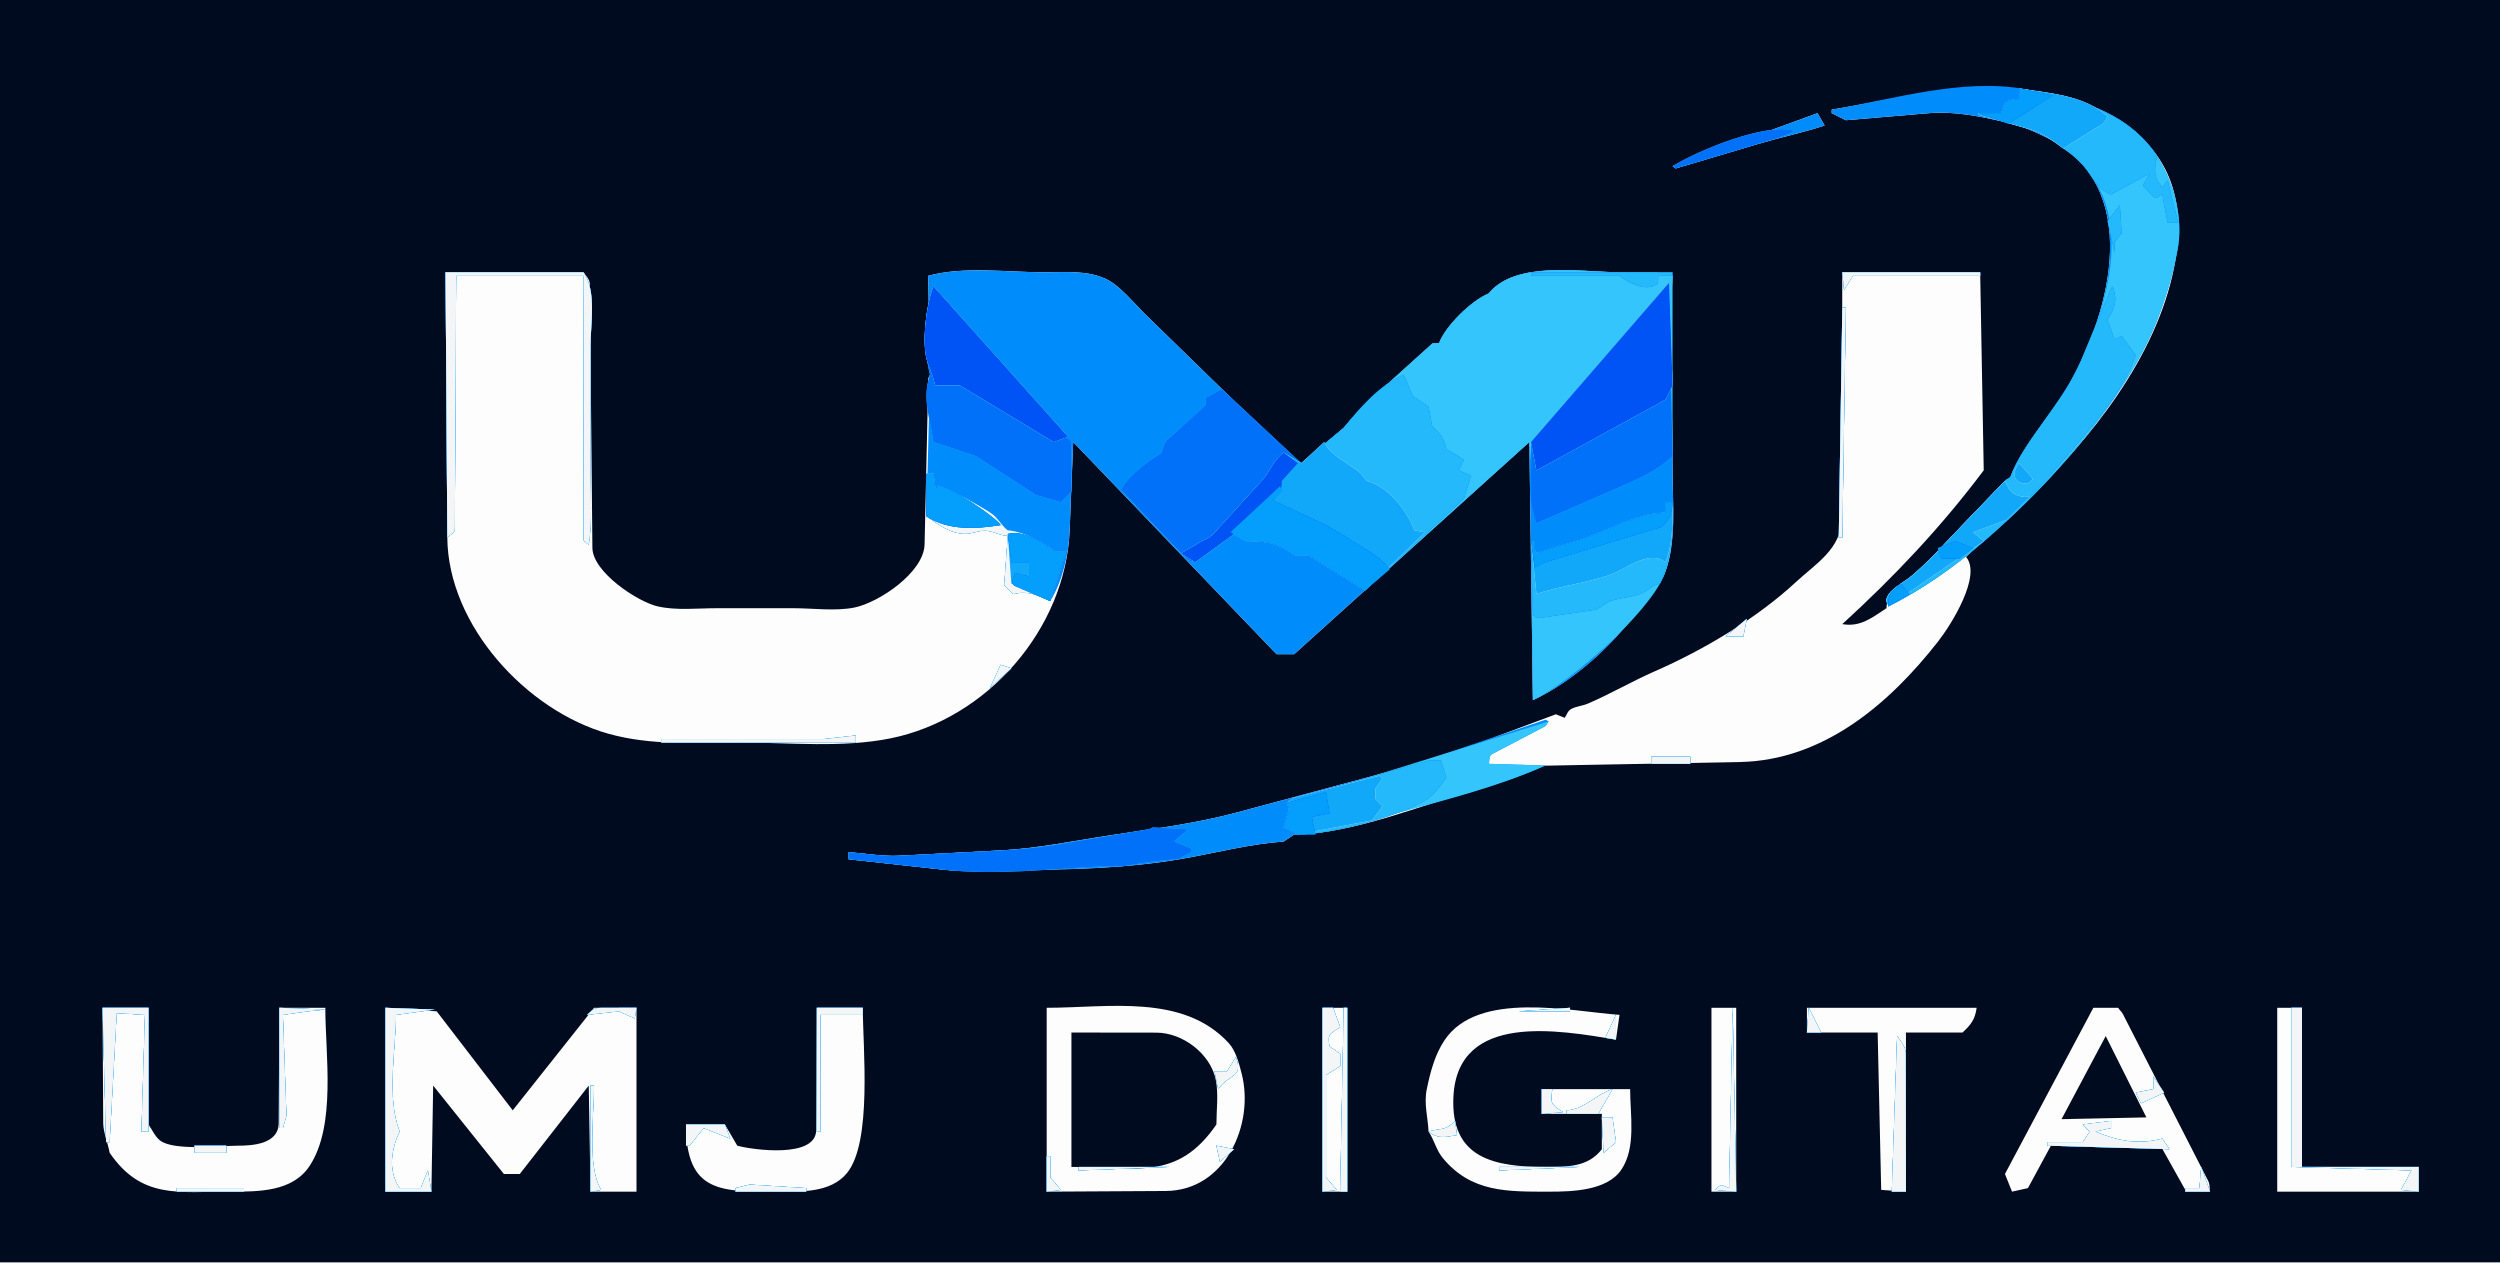
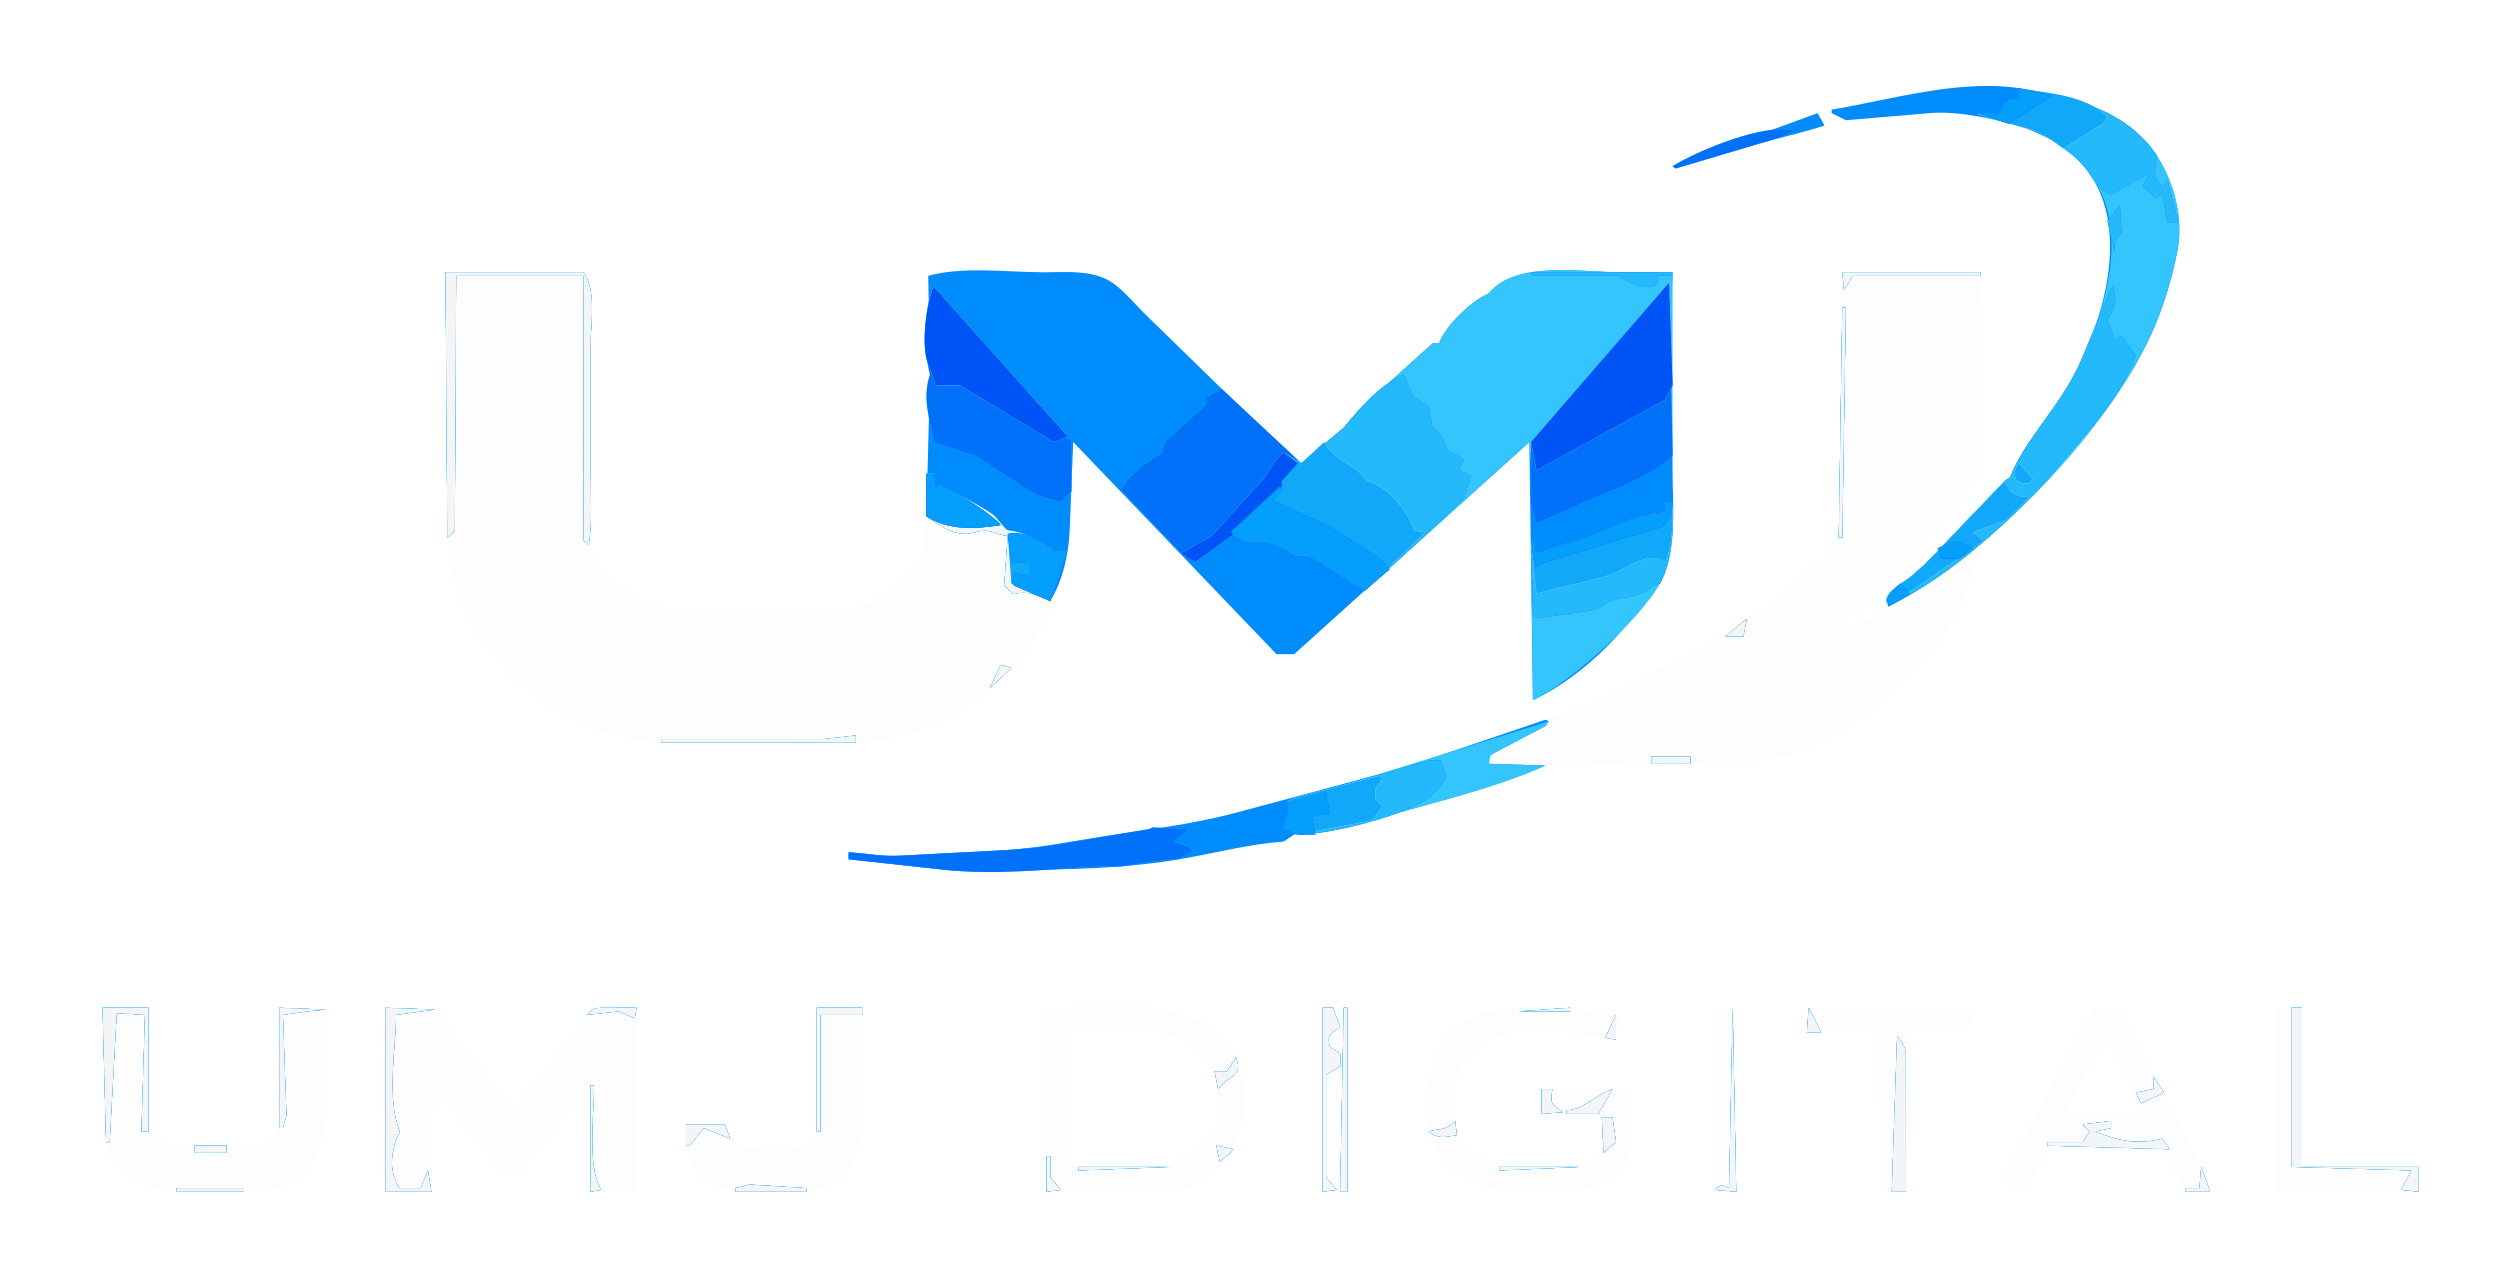
<svg xmlns="http://www.w3.org/2000/svg" version="1.1" width="707" height="357" viewBox="0 0 707 357">
-   <path fill="#010b20" d="M707 0L707 357L0 357L0 0L707 0Z" />
  <path fill="#fdfdfd" d="M556 157.5C560.48 162.75 551.92 176.54 548 181.53C534.3 198.99 515.73 215.05 491.98 215.5L437.06 216.53C433.96 216.59 423.81 221.42 419.94 222.5C403.47 227.11 382.95 235.87 366 236L363 238C353.62 238.63 343.9 241.18 334.62 242.81C318.33 245.68 301.54 246 285 246C279.13 246 272.89 246.61 267.06 245.97L240 243L240 241C244.87 241.34 249.48 242.26 254.44 242L282.98 240.5C293.5 239.95 303.84 237.74 314.25 236.19C325.93 234.45 338.2 232.88 349.62 229.81L393 218.16C401.71 215.82 410.54 213 419 209.84L440 202L442.5 203C443.12 202.14 443.26 201.15 444.25 200.56C445.62 199.75 447.51 199.64 449 199C455.44 196.25 461.55 192.65 467.97 189.84C481.84 183.78 496.89 174.83 508 164.5C513.38 159.5 520.79 155.21 520.81 146.64L521 77L560 77.5L561 133C548.96 149.05 535.82 162.95 521 176.5C526.14 177.4 529.39 174.67 533.5 172C533.61 167.26 537.05 165.85 540.47 163C545.49 158.82 549.99 153.69 554.5 149L567 136C567.42 135.57 568 135.33 568.5 135C571.9 125.74 580.07 117.6 585 108.97C597.14 87.72 606.07 52.64 579 39C575.08 37.02 571.34 35.46 567.03 34.5C560.12 32.96 552.75 31.4 545.62 32L522 34L518 32L518 31C541.85 27.02 558.64 21.79 583.81 27.19C588.4 28.17 592.13 30.36 596.19 32.47C613.46 41.45 618.71 56.43 614.81 75.81C609.74 101.02 591.32 124.26 573 141.5L556 157.5ZM516 35.5C509.69 37.56 503.17 38.92 496.81 40.81L474 47.59C473.63 47.7 473.38 47.06 473 47L514 32L516 35.5ZM263 106L262.5 78C272.46 75.26 284.85 77 295.27 77C301.11 77 307.54 76.35 312.97 79C316.81 80.87 320.94 86.02 324 89L364 128C365.14 129.11 366.72 130.04 368 131L380 121C382.29 118.18 384.8 115.44 387.5 113L405.03 97.19C405.27 96.97 406.75 97.05 407 97C408.74 92.24 416.13 84.97 421 83C428.64 73.56 447.23 77 458.33 77C463.29 77 468.28 76.53 473 78C472.02 95.82 473 114.83 473 133C473 142.41 474.19 153 470.84 162C469.34 166.04 465.93 168.77 463.5 172.19C456.2 182.46 444.89 192.73 433.5 198L432.5 125L366 185L361 185L303.5 125L302.5 149.98C301.38 178.01 279.06 203.33 251.81 208.81C238.23 211.55 223.41 210 209.58 210C196.94 210 184.33 210.94 172.06 207.5C148.99 201.04 126.67 176.9 126.5 152L126 77L165 77C165.71 78.02 166.8 79 166.81 80.38L167.53 154.94C167.6 161.78 180.32 170.21 186.06 171.5C191.36 172.69 197.3 172 202.71 172C206.64 172 210.57 172 214.5 172C217.77 172 221.05 172 224.32 172C229.83 172 236.23 172.9 241.64 171.81C248.4 170.45 261.29 161.95 261.47 153.94L262.53 107.06C262.54 106.67 262.91 106.38 263 106ZM42 285L42 318C42.97 319.42 43.84 321.38 45.19 322.47C49.01 325.56 62.18 324 67.23 324C71.31 324 78.78 323.6 78.81 317.62L79 285L92 285C92 298.24 95.15 318.34 87.5 329.81C82.67 337.06 73.03 337 65.33 337C50.38 337 40.04 339.18 31 326C30.56 323.38 29.2 320.26 29.19 317.62L29 285L42 285ZM123.5 286L145 314L168 285L180 285L180 337L167 337L166.5 307L147 332L142.5 332L122.5 307L122 337L109 337L109 285L123.5 286ZM244 285C244 296.17 246.74 323.09 239.47 331.81C234.89 337.31 226.73 337 220.38 337C204.05 337 194 337.57 194 318L205 318L208.5 324C212.9 325.2 230.77 327.65 230.81 319.62L231 285L244 285ZM296 337L296 285C313.42 285 334.58 280.94 347.5 295C349.5 297.18 350.44 300.88 351.16 303.69C354.79 317.9 346.58 336.72 329.65 336.81L296 337ZM381 285L381 337L374 337L374 285L381 285ZM458 287L457 294C440.95 291.35 412.27 286.12 411.03 310.06C410.12 327.68 422.73 330 437 330C443.07 330 449.06 330.14 453 325L453 315L436 315L436 308L461 308C461 315.24 462.78 324.49 458.5 330.81C454.48 336.75 444.53 337 438.33 337C426.29 337 416.11 337.3 408 327.47C406.2 325.29 405.58 322.36 404 320C403.79 315.86 402.64 312.11 403.5 307.98C404.49 303.21 405.76 298.29 408.5 294.19C418 279.94 444.36 286.05 458 287ZM491 285L491 337L484 337L484 285L491 285ZM559 285C558.53 288.35 557.39 289.78 555 292L539 292L539 337L532 336.5L531 292L511 292L511 285L559 285ZM625 337L618 336.5L611 324L580 324L573.5 336L569 337L567 332L592 285L599 285C599.78 286.17 599.84 285.77 600.47 287L624.5 334C625 334.97 624.83 335.98 625 337ZM651 285L651 330L684 330L684 337L644 337L644 285L651 285ZM607 316L595.5 293L583 316.5L607 316ZM344 318C344 313.95 344.64 309.3 343.81 305.32C342.3 298.02 334.5 292.04 327.02 292.03L303 292L303 330C321.11 330 332.9 334.19 344 318Z" />
  <path fill="#018cfc" d="M534 171.5C534 170.57 533.17 170.37 533.56 169.19C534.44 166.54 538.52 164.63 540.47 163C545.49 158.82 549.99 153.69 554.5 149L567 136C567.42 135.57 568 135.33 568.5 135C571.9 125.74 580.07 117.6 585 108.97C597.14 87.72 606.07 52.64 579 39C575.08 37.02 571.34 35.46 567.03 34.5C560.12 32.96 552.75 31.4 545.62 32L522 34L518 32L518 31C535.36 28.11 554.77 22.04 572.62 25.19C590.52 28.34 606.3 32.93 613.53 51C615.94 57.03 617.05 64.18 615.81 70.68C614.41 78.05 612.34 85.07 609.47 92C597.55 120.78 561.61 157.84 534 171.5ZM516 35.5C509.69 37.56 503.17 38.92 496.81 40.81L474 47.59C473.63 47.7 473.38 47.06 473 47L514 32L516 35.5ZM166.5 154C166.39 153.87 165.09 152.99 165.09 152.81L165 78L129 78L128.62 149.6C128.62 150.74 127.11 151.31 126.5 152L126 77L165 77C168.78 82.41 167 91.37 167 97.76C167 109.59 167 121.43 167 133.27C167 140.12 167.55 147.23 166.5 154ZM368 131L380 121C382.29 118.18 384.8 115.44 387.5 113L405.03 97.19C405.27 96.97 406.75 97.05 407 97C408.74 92.24 416.13 84.97 421 83C428.64 73.56 447.23 77 458.33 77C463.29 77 468.28 76.53 473 78C472.02 95.82 473 114.83 473 133C473 142.41 474.19 153 470.84 162C469.34 166.04 465.93 168.77 463.5 172.19C456.2 182.46 444.89 192.73 433.5 198L432.5 125L366 185L361 185L303.5 125L302.5 149.98C302.23 156.74 300.53 164.25 297 170C293.19 168.13 290.58 167 286.5 168L284 165.5L285 151.5C282.6 151.45 280.85 150.08 278.5 150.06C276.62 150.05 274.9 150.94 273 150.94C268.67 150.94 265.39 148.28 262 146L263 106L262.5 78C272.46 75.26 284.85 77 295.27 77C301.11 77 307.54 76.35 312.97 79C316.81 80.87 320.94 86.02 324 89L364 128C365.14 129.11 366.72 130.04 368 131ZM560 77L560 78L524 78L521.5 82L521 77L560 77ZM522 87L521 152L520 152L521 87L522 87ZM493 180L488 180L494 175L493 180ZM286 189L280 194.5L283 188L286 189ZM438 204C437.43 204.56 437.57 205.07 436.81 205.47L422.06 213.19C420.9 213.79 421.35 215.08 421 216L437 216.5C425.32 221.73 412.36 225.06 400.06 228.5C389.08 231.58 377.47 235.91 366 236L363 238C353.62 238.63 343.9 241.18 334.62 242.81C318.33 245.68 301.54 246 285 246C279.13 246 272.89 246.61 267.06 245.97L240 243L240 241C244.87 241.34 249.48 242.26 254.44 242L282.98 240.5C293.5 239.95 303.84 237.74 314.25 236.19C325.93 234.45 338.2 232.88 349.62 229.81L393 218.16C395.53 217.48 398.21 216.68 400.69 215.84L437 203.56C437.34 203.45 437.64 204 438 204ZM220 209L233 209L242 208L242 210L187 210L187 209L220 209ZM478 214L478 216L467 216L467 214L478 214ZM42 285L42 320L40 320L41 287L33 286.5L31 323L30 323L29 285L42 285ZM92 285.5L87 286L80 287L81 315.5L80 319L79 319L79 285L92 285.5ZM123 285.5L112 287C111.89 297.34 109.24 310.24 113 320C110.59 325 109.66 331.24 113 336L119 336L121 331L122 337L109 337L109 285L123 285.5ZM180 285L179.5 288L175 286L166 287C167.5 285.84 167.58 285.04 169.89 285.03L180 285ZM244 285L244 287L232 287L232 320L231 320L231 285L244 285ZM377 285L379 290.5C376.07 292.25 375.26 292.52 376 296L379 298L379 301.5L375 304L375 333L378 336.5L374 337L374 285L377 285ZM381 285L381 337L379 337L380 285L381 285ZM444 285L444 286L429.5 286L444 285ZM491 337L485 336.5C487.31 334.51 486.34 335.14 489 336L490 285L491 337ZM515 292L511 292L511.5 285L515 292ZM651 285L651 330L684 330L684 337L679 336.5L682 331L648 330L648 285L651 285ZM457 294L454 293.5L457 287L457 294ZM539 337L535 337L536.5 293C537.59 294.53 538.93 296.05 538.94 298.06L539 337ZM344.5 308L343.5 303L347 303L349.5 299C351.74 304.9 347.5 303.61 344.5 308ZM612 309L605.5 312L604 309L609 308L609 304.5L612 309ZM168 307C168 315.11 165.91 329.94 170 336.5L167 337L167 307L168 307ZM439 308C438.35 311.91 438.57 312.42 442 314.5L436 315L436 308L439 308ZM456 308L452 315L443 315L443 314C447.93 313.88 451.29 309.57 456 308ZM456 316L457 323L453.5 326L453 316L456 316ZM412 321C408.44 321.58 406.81 322.13 404 320C407.69 318.96 408.71 319.91 411.5 317L412 321ZM597 317L597 319L592.5 320C598.66 322.56 604.47 323.91 611.5 322L613.5 325L579 324L579 323L589 323L591 320L589 318L597 317ZM206.5 322L199 319L195 324L194 324L194 318L205 318L206.5 322ZM349 325L345 328.5L344 324L349 325ZM64 324L64 326L55 326L55 324L64 324ZM297 327L297 333L300 336.5L296 337L296 327L297 327ZM331 330L305 331L305 330L331 330ZM447 330L424 331L424 330L447 330ZM625 337L618 337L618 336L622 336L622.5 330L625 337ZM228 336L228 337L208 337L208 336L212 335L228 336ZM69 336L69 337L50 337L50 336L69 336Z" />
  <path fill="#33c5fc" d="M534 171.5C534 170.57 533.17 170.37 533.56 169.19C534.44 166.54 538.52 164.63 540.47 163C545.49 158.82 549.99 153.69 554.5 149L567 136C567.42 135.57 568 135.33 568.5 135C571.18 127.7 577.36 121.42 581.5 114.81C593.96 94.95 608.11 59.51 584.19 42.5C581.09 40.29 577.78 37.59 574 36.53L559.56 32.47C559.41 32.43 559.64 32.08 559.5 32L566 32C566.68 28.78 567.37 28.26 571 28L571 25C589.4 28 606.06 32.32 613.53 51C615.94 57.03 617.05 64.18 615.81 70.68C614.41 78.05 612.34 85.07 609.47 92C597.55 120.78 561.61 157.84 534 171.5ZM507.5 37C504.54 38.73 500.47 39.72 496.81 40.81L474 47.59C473.63 47.7 473.38 47.06 473 47C480.31 42.5 499.45 34.57 507.5 37ZM166.5 154C166.39 153.87 165.09 152.99 165.09 152.81L165 78L129 78L128.62 149.6C128.62 150.74 127.11 151.31 126.5 152L126 77L165 77C168.78 82.41 167 91.37 167 97.76C167 109.59 167 121.43 167 133.27C167 140.12 167.55 147.23 166.5 154ZM473 78L473 129C468.8 133.13 462.86 135.67 457.5 138L434.5 148L432.5 125L386 167L370 157L366 157C361.26 153.45 358.12 153 352 153L349 151L338 159C337.13 158.65 336.25 158.76 335.53 158L317 138.5C319.41 134.08 324.33 130.76 328.5 128C328.89 126.93 329.11 125.31 330 124.5L341 114.5L341 112.5L345.5 110L368 131L380 121C382.29 118.18 384.8 115.44 387.5 113L405.03 97.19C405.27 96.97 406.75 97.05 407 97C408.74 92.24 416.13 84.97 421 83C428.64 73.56 447.23 77 458.33 77C463.29 77 468.28 76.53 473 78ZM560 77L560 78L524 78L521.5 82L521 77L560 77ZM303 125L303 139L300 142L293 140L276 129L264 125C263.08 118.43 260.67 112.82 263 106C261.11 98.15 261.07 88.57 264 81L303 125ZM522 87L521 152L520 152L521 87L522 87ZM264 134L264.5 138C264.9 138 265.13 137.38 265.53 137.38C267.06 137.38 279.24 144.22 280.81 145.53C282.42 146.87 283.27 148.68 285 150C289.58 150.31 294.82 153.32 298.5 156L301.5 156L297 170C293.19 168.13 290.58 167 286.5 168L284 165.5L285 151.5C282.6 151.45 280.85 150.08 278.5 150.06C276.62 150.05 274.9 150.94 273 150.94C268.67 150.94 265.39 148.28 262 146L262 134L264 134ZM473 142C473 148.87 473.27 156.55 470.47 163C465.81 173.73 444.08 193.11 433.5 198L433 153L434 153C434.06 153.87 433.76 155.7 434.56 156.38C434.75 156.53 441.59 154.09 444 153.5C453.22 151.25 461.9 145.09 471 145L471 142L473 142ZM493 180L488 180L494 175L493 180ZM286 189L280 194.5L283 188L286 189ZM438 204C437.43 204.56 437.57 205.07 436.81 205.47L422.06 213.19C420.9 213.79 421.35 215.08 421 216L437 216.5C423.54 222.53 408.51 226.29 394.31 230.16C385.54 232.54 376.14 235.91 367 236L363 234L364.5 229L364 227L438 204ZM220 209L233 209L242 208L242 210L187 210L187 209L220 209ZM478 214L478 216L467 216L467 214L478 214ZM336 234.5L332 238L337 240L337 241L333 243C328.2 243.25 323.36 243.98 318.62 244.81C316.15 245.25 313.56 244.9 311.06 245.03C296.76 245.77 281.44 247.55 267.06 245.97L240 243L240 241C244.87 241.34 249.48 242.26 254.44 242L282.98 240.5C287.9 240.24 293.35 239.79 298.2 238.97L324.97 234.47C325.34 234.41 325.64 234.1 326 234L336 234.5ZM42 285L42 320L40 320L41 287L33 286.5L31 323L30 323L29 285L42 285ZM92 285.5L87 286L80 287L81 315.5L80 319L79 319L79 285L92 285.5ZM123 285.5L112 287C111.89 297.34 109.24 310.24 113 320C110.59 325 109.66 331.24 113 336L119 336L121 331L122 337L109 337L109 285L123 285.5ZM180 285L179.5 288L175 286L166 287C167.5 285.84 167.58 285.04 169.89 285.03L180 285ZM244 285L244 287L232 287L232 320L231 320L231 285L244 285ZM377 285L379 290.5C376.07 292.25 375.26 292.52 376 296L379 298L379 301.5L375 304L375 333L378 336.5L374 337L374 285L377 285ZM381 285L381 337L379 337L380 285L381 285ZM444 285L444 286L429.5 286L444 285ZM491 337L485 336.5C487.31 334.51 486.34 335.14 489 336L490 285L491 337ZM515 292L511 292L511.5 285L515 292ZM651 285L651 330L684 330L684 337L679 336.5L682 331L648 330L648 285L651 285ZM457 294L454 293.5L457 287L457 294ZM539 337L535 337L536.5 293C537.59 294.53 538.93 296.05 538.94 298.06L539 337ZM344.5 308L343.5 303L347 303L349.5 299C351.74 304.9 347.5 303.61 344.5 308ZM612 309L605.5 312L604 309L609 308L609 304.5L612 309ZM168 307C168 315.11 165.91 329.94 170 336.5L167 337L167 307L168 307ZM439 308C438.35 311.91 438.57 312.42 442 314.5L436 315L436 308L439 308ZM456 308L452 315L443 315L443 314C447.93 313.88 451.29 309.57 456 308ZM456 316L457 323L453.5 326L453 316L456 316ZM412 321C408.44 321.58 406.81 322.13 404 320C407.69 318.96 408.71 319.91 411.5 317L412 321ZM597 317L597 319L592.5 320C598.66 322.56 604.47 323.91 611.5 322L613.5 325L579 324L579 323L589 323L591 320L589 318L597 317ZM206.5 322L199 319L195 324L194 324L194 318L205 318L206.5 322ZM349 325L345 328.5L344 324L349 325ZM64 324L64 326L55 326L55 324L64 324ZM297 327L297 333L300 336.5L296 337L296 327L297 327ZM331 330L305 331L305 330L331 330ZM447 330L424 331L424 330L447 330ZM625 337L618 337L618 336L622 336L622.5 330L625 337ZM228 336L228 337L208 337L208 336L212 335L228 336ZM69 336L69 337L50 337L50 336L69 336Z" />
  <path fill="#0171fa" d="M610 44C609.33 48.04 608.79 49.9 611.5 53L613 51L616 63L613 63L611.5 55C610.87 55 610.19 56.1 609.5 56C609.1 55.94 606.63 53.08 606 52.5L608 49L597 55C592.76 53.28 591.82 49.92 589 46.53C585.57 42.41 579.15 37.98 574 36.53L559.56 32.47C559.41 32.43 559.64 32.08 559.5 32L566 32C566.68 28.78 567.37 28.26 571 28L571 25C585.87 27.43 601.06 30.96 610 44ZM507.5 37C504.54 38.73 500.47 39.72 496.81 40.81L474 47.59C473.63 47.7 473.38 47.06 473 47C480.31 42.5 499.45 34.57 507.5 37ZM600 66L598 68.5L598 71.5L596 62.5L599.5 58L600 66ZM166.5 154C166.39 153.87 165.09 152.99 165.09 152.81L165 78L129 78L128.62 149.6C128.62 150.74 127.11 151.31 126.5 152L126 77L165 77C168.78 82.41 167 91.37 167 97.76C167 109.59 167 121.43 167 133.27C167 140.12 167.55 147.23 166.5 154ZM473 77L473 78L469 78C468.71 78.7 469.27 79.88 468.47 80.44C465.46 82.54 460.33 79.93 458 78L433 78L433 77L473 77ZM560 77L560 78L524 78L521.5 82L521 77L560 77ZM473 129C468.8 133.13 462.86 135.67 457.5 138L434.5 148C433.94 145.72 433.04 143.31 433.03 140.94L433 125L472 80L473 129ZM303 125L303 139L300 142L293 140L276 129L264 125C263.08 118.43 260.67 112.82 263 106C261.11 98.15 261.07 88.57 264 81L303 125ZM596 90.5L598 96L600 95L604 100.5C599.85 111.94 591.66 120.34 584 129.53C570.3 145.97 553.08 162.06 534 171.5C534 170.57 533.17 170.37 533.56 169.19C534.44 166.54 538.52 164.63 540.47 163C545.49 158.82 549.99 153.69 554.5 149L567 136C567.42 135.57 568 135.33 568.5 135C572.32 124.58 583.68 113.6 588.5 102L596.81 82C596.97 81.63 597.27 81.33 597.5 81C598.87 84.97 598.13 86.88 596 90.5ZM522 87L521 152L520 152L521 87L522 87ZM399.5 112L404 115L405 120.5C407.22 122.72 408.41 123.88 409 127L414 130L412.5 133L416 134.5L414 141L386 167L370 157L366 157C361.26 153.45 358.12 153 352 153L349 151L338 159C337.13 158.65 336.25 158.76 335.53 158L317 138.5C319.41 134.08 324.33 130.76 328.5 128C328.89 126.93 329.11 125.31 330 124.5L341 114.5L341 112.5L345.5 110L368 131L380 121C384.53 115.41 390.29 108.68 397 106L399.5 112ZM264 134L264.5 138C264.9 138 265.13 137.38 265.53 137.38C267.06 137.38 279.24 144.22 280.81 145.53C282.42 146.87 283.27 148.68 285 150C289.58 150.31 294.82 153.32 298.5 156L301.5 156L297 170C293.19 168.13 290.58 167 286.5 168L284 165.5L285 151.5C282.6 151.45 280.85 150.08 278.5 150.06C276.62 150.05 274.9 150.94 273 150.94C268.67 150.94 265.39 148.28 262 146L262 134L264 134ZM473 142C473 149.98 472.8 157.63 469.5 165C467.42 165.49 466.65 166.57 464.59 167.62C461.88 169.02 457.97 168.9 455.03 170.16C453.69 170.73 452.4 172.25 450.94 172.47L435.34 174.78C434.16 174.96 434.42 174.23 433.5 174L433 153L434 153C434.06 153.87 433.76 155.7 434.56 156.38C434.75 156.53 441.59 154.09 444 153.5C453.22 151.25 461.9 145.09 471 145L471 142L473 142ZM493 180L488 180L494 175L493 180ZM286 189L280 194.5L283 188L286 189ZM220 209L233 209L242 208L242 210L187 210L187 209L220 209ZM478 214L478 216L467 216L467 214L478 214ZM407.5 215L409 220C407.23 222.36 405.42 224.94 402.81 226.47C394.71 231.24 376.37 235.91 367 236L363 234L364.5 229L364 227C364.35 226.75 364.59 226.31 365 226.19L403.31 215.22C404.23 214.96 406.62 215.07 407.5 215ZM336 234.5L332 238L337 240L337 241L333 243C328.2 243.25 323.36 243.98 318.62 244.81C316.15 245.25 313.56 244.9 311.06 245.03C296.76 245.77 281.44 247.55 267.06 245.97L240 243L240 241C244.87 241.34 249.48 242.26 254.44 242L282.98 240.5C287.9 240.24 293.35 239.79 298.2 238.97L324.97 234.47C325.34 234.41 325.64 234.1 326 234L336 234.5ZM42 285L42 320L40 320L41 287L33 286.5L31 323L30 323L29 285L42 285ZM92 285.5L87 286L80 287L81 315.5L80 319L79 319L79 285L92 285.5ZM123 285.5L112 287C111.89 297.34 109.24 310.24 113 320C110.59 325 109.66 331.24 113 336L119 336L121 331L122 337L109 337L109 285L123 285.5ZM180 285L179.5 288L175 286L166 287C167.5 285.84 167.58 285.04 169.89 285.03L180 285ZM244 285L244 287L232 287L232 320L231 320L231 285L244 285ZM377 285L379 290.5C376.07 292.25 375.26 292.52 376 296L379 298L379 301.5L375 304L375 333L378 336.5L374 337L374 285L377 285ZM381 285L381 337L379 337L380 285L381 285ZM444 285L444 286L429.5 286L444 285ZM491 337L485 336.5C487.31 334.51 486.34 335.14 489 336L490 285L491 337ZM515 292L511 292L511.5 285L515 292ZM651 285L651 330L684 330L684 337L679 336.5L682 331L648 330L648 285L651 285ZM457 294L454 293.5L457 287L457 294ZM539 337L535 337L536.5 293C537.59 294.53 538.93 296.05 538.94 298.06L539 337ZM344.5 308L343.5 303L347 303L349.5 299C351.74 304.9 347.5 303.61 344.5 308ZM612 309L605.5 312L604 309L609 308L609 304.5L612 309ZM168 307C168 315.11 165.91 329.94 170 336.5L167 337L167 307L168 307ZM439 308C438.35 311.91 438.57 312.42 442 314.5L436 315L436 308L439 308ZM456 308L452 315L443 315L443 314C447.93 313.88 451.29 309.57 456 308ZM456 316L457 323L453.5 326L453 316L456 316ZM412 321C408.44 321.58 406.81 322.13 404 320C407.69 318.96 408.71 319.91 411.5 317L412 321ZM597 317L597 319L592.5 320C598.66 322.56 604.47 323.91 611.5 322L613.5 325L579 324L579 323L589 323L591 320L589 318L597 317ZM206.5 322L199 319L195 324L194 324L194 318L205 318L206.5 322ZM349 325L345 328.5L344 324L349 325ZM64 324L64 326L55 326L55 324L64 324ZM297 327L297 333L300 336.5L296 337L296 327L297 327ZM331 330L305 331L305 330L331 330ZM447 330L424 331L424 330L447 330ZM625 337L618 337L618 336L622 336L622.5 330L625 337ZM228 336L228 337L208 337L208 336L212 335L228 336ZM69 336L69 337L50 337L50 336L69 336Z" />
  <path fill="#23b9fa" d="M610 44C609.33 48.04 608.79 49.9 611.5 53L613 51L616 63L613 63L611.5 55C610.87 55 610.19 56.1 609.5 56C609.1 55.94 606.63 53.08 606 52.5L608 49L597 55C592.76 53.28 591.82 49.92 589 46.53C585.57 42.41 579.15 37.98 574 36.53L559.56 32.47C559.41 32.43 559.64 32.08 559.5 32L566 32C566.68 28.78 567.37 28.26 571 28L571 25C585.87 27.43 601.06 30.96 610 44ZM600 66L598 68.5L598 71.5L596 62.5L599.5 58L600 66ZM166.5 154C166.39 153.87 165.09 152.99 165.09 152.81L165 78L129 78L128.62 149.6C128.62 150.74 127.11 151.31 126.5 152L126 77L165 77C168.78 82.41 167 91.37 167 97.76C167 109.59 167 121.43 167 133.27C167 140.12 167.55 147.23 166.5 154ZM473 77L473 78L469 78C468.71 78.7 469.27 79.88 468.47 80.44C465.46 82.54 460.33 79.93 458 78L433 78L433 77L473 77ZM560 77L560 78L524 78L521.5 82L521 77L560 77ZM473 109L471 113L434.5 133L433 125L472 80L473 109ZM302 123.5L298 125L271.5 109L264.5 109C264.01 106.67 263.18 104.83 262.38 102.62C260.45 97.4 261.98 86.22 264 81L302 123.5ZM596 90.5L598 96L600 95L604 100.5C599.85 111.94 591.66 120.34 584 129.53C570.3 145.97 553.08 162.06 534 171.5C534 170.57 533.17 170.37 533.56 169.19C534.44 166.54 538.52 164.63 540.47 163C545.49 158.82 549.99 153.69 554.5 149L567 136C567.42 135.57 568 135.33 568.5 135C572.32 124.58 583.68 113.6 588.5 102L596.81 82C596.97 81.63 597.27 81.33 597.5 81C598.87 84.97 598.13 86.88 596 90.5ZM522 87L521 152L520 152L521 87L522 87ZM399.5 112L404 115L405 120.5C407.22 122.72 408.41 123.88 409 127L414 130L412.5 133L416 134.5L414 141L386 167L370 157L366 157C361.26 153.45 358.12 153 352 153L349 151L338 159L334 156.5L340 153C342.56 151.96 343.18 151 345 149L356.84 135.97C359.13 133.46 360.09 130.23 363 128L368 131L380 121C384.53 115.41 390.29 108.68 397 106L399.5 112ZM264 134L264.5 138C264.9 138 265.13 137.38 265.53 137.38C267.06 137.38 279.24 144.22 280.81 145.53C282.42 146.87 283.27 148.68 285 150C289.58 150.31 294.82 153.32 298.5 156L301.5 156L297 170C293.19 168.13 290.58 167 286.5 168L284 165.5L285 151.5C282.6 151.45 280.85 150.08 278.5 150.06C276.62 150.05 274.9 150.94 273 150.94C268.67 150.94 265.39 148.28 262 146L262 134L264 134ZM473 142C473 149.98 472.8 157.63 469.5 165C467.42 165.49 466.65 166.57 464.59 167.62C461.88 169.02 457.97 168.9 455.03 170.16C453.69 170.73 452.4 172.25 450.94 172.47L435.34 174.78C434.16 174.96 434.42 174.23 433.5 174L433 153L434 153C434.06 153.87 433.76 155.7 434.56 156.38C434.75 156.53 441.59 154.09 444 153.5C453.22 151.25 461.9 145.09 471 145L471 142L473 142ZM493 180L488 180L494 175L493 180ZM286 189L280 194.5L283 188L286 189ZM220 209L233 209L242 208L242 210L187 210L187 209L220 209ZM478 214L478 216L467 216L467 214L478 214ZM407.5 215L409 220C407.23 222.36 405.42 224.94 402.81 226.47C394.71 231.24 376.37 235.91 367 236L363 234L364.5 229L364 227C364.35 226.75 364.59 226.31 365 226.19L403.31 215.22C404.23 214.96 406.62 215.07 407.5 215ZM42 285L42 320L40 320L41 287L33 286.5L31 323L30 323L29 285L42 285ZM92 285.5L87 286L80 287L81 315.5L80 319L79 319L79 285L92 285.5ZM123 285.5L112 287C111.89 297.34 109.24 310.24 113 320C110.59 325 109.66 331.24 113 336L119 336L121 331L122 337L109 337L109 285L123 285.5ZM180 285L179.5 288L175 286L166 287C167.5 285.84 167.58 285.04 169.89 285.03L180 285ZM244 285L244 287L232 287L232 320L231 320L231 285L244 285ZM377 285L379 290.5C376.07 292.25 375.26 292.52 376 296L379 298L379 301.5L375 304L375 333L378 336.5L374 337L374 285L377 285ZM381 285L381 337L379 337L380 285L381 285ZM444 285L444 286L429.5 286L444 285ZM491 337L485 336.5C487.31 334.51 486.34 335.14 489 336L490 285L491 337ZM515 292L511 292L511.5 285L515 292ZM651 285L651 330L684 330L684 337L679 336.5L682 331L648 330L648 285L651 285ZM457 294L454 293.5L457 287L457 294ZM539 337L535 337L536.5 293C537.59 294.53 538.93 296.05 538.94 298.06L539 337ZM344.5 308L343.5 303L347 303L349.5 299C351.74 304.9 347.5 303.61 344.5 308ZM612 309L605.5 312L604 309L609 308L609 304.5L612 309ZM168 307C168 315.11 165.91 329.94 170 336.5L167 337L167 307L168 307ZM439 308C438.35 311.91 438.57 312.42 442 314.5L436 315L436 308L439 308ZM456 308L452 315L443 315L443 314C447.93 313.88 451.29 309.57 456 308ZM456 316L457 323L453.5 326L453 316L456 316ZM412 321C408.44 321.58 406.81 322.13 404 320C407.69 318.96 408.71 319.91 411.5 317L412 321ZM597 317L597 319L592.5 320C598.66 322.56 604.47 323.91 611.5 322L613.5 325L579 324L579 323L589 323L591 320L589 318L597 317ZM206.5 322L199 319L195 324L194 324L194 318L205 318L206.5 322ZM349 325L345 328.5L344 324L349 325ZM64 324L64 326L55 326L55 324L64 324ZM297 327L297 333L300 336.5L296 337L296 327L297 327ZM331 330L305 331L305 330L331 330ZM447 330L424 331L424 330L447 330ZM625 337L618 337L618 336L622 336L622.5 330L625 337ZM228 336L228 337L208 337L208 336L212 335L228 336ZM69 336L69 337L50 337L50 336L69 336Z" />
  <path fill="#f4f5f6" d="M596 33C594.81 35.44 594.45 35.11 592.19 36.53L583.5 42C580.81 39.87 577.38 37.48 574 36.53L559.56 32.47C559.41 32.43 559.64 32.08 559.5 32L566 32C566.68 28.78 567.37 28.26 571 28L571 25C579.21 26.34 589.79 26.89 596 33ZM166.5 154C166.39 153.87 165.09 152.99 165.09 152.81L165 78L129 78L128.62 149.6C128.62 150.74 127.11 151.31 126.5 152L126 77L165 77C168.78 82.41 167 91.37 167 97.76C167 109.59 167 121.43 167 133.27C167 140.12 167.55 147.23 166.5 154ZM560 77L560 78L524 78L521.5 82L521 77L560 77ZM473 109L471 113L434.5 133L433 125L472 80L473 109ZM302 123.5L298 125L271.5 109L264.5 109C264.01 106.67 263.18 104.83 262.38 102.62C260.45 97.4 261.98 86.22 264 81L302 123.5ZM522 87L521 152L520 152L521 87L522 87ZM385 134L386.5 136C392.41 137.4 397.92 144.32 400 150L403 150.5L386 167L370 157L366 157C361.26 153.45 358.12 153 352 153L349 151L338 159L334 156.5L340 153C342.56 151.96 343.18 151 345 149L356.84 135.97C359.13 133.46 360.09 130.23 363 128L368 131L374.5 125C376.13 128.85 381.98 131.3 385 134ZM575 135.5C574.23 135.78 573.98 136.77 572.97 136.75C568.79 136.67 569.27 133.01 571 131L575 135.5ZM264 134L264.5 138C264.9 138 265.13 137.38 265.53 137.38C267.06 137.38 279.24 144.22 280.81 145.53C282.42 146.87 283.27 148.68 285 150C289.58 150.31 294.82 153.32 298.5 156L301.5 156L297 170C293.19 168.13 290.58 167 286.5 168L284 165.5L285 151.5C282.6 151.45 280.85 150.08 278.5 150.06C276.62 150.05 274.9 150.94 273 150.94C268.67 150.94 265.39 148.28 262 146L262 134L264 134ZM574 140.5L567.5 147L558 150.5L561 153L534 171.5C534 170.57 533.17 170.37 533.56 169.19C534.44 166.54 538.52 164.63 540.47 163C545.49 158.82 549.99 153.69 554.5 149L567 136C568.34 139.46 570.12 140.69 574 140.5ZM473 142C473 147.92 473.15 153.45 471 159C467.13 155.92 461.85 159.41 457.81 161.47C451.79 164.54 441.48 165.47 434.5 168L433 153L434 153C434.06 153.87 433.76 155.7 434.56 156.38C434.75 156.53 441.59 154.09 444 153.5C453.22 151.25 461.9 145.09 471 145L471 142L473 142ZM493 180L488 180L494 175L493 180ZM286 189L280 194.5L283 188L286 189ZM220 209L233 209L242 208L242 210L187 210L187 209L220 209ZM478 214L478 216L467 216L467 214L478 214ZM391 220L389 223L389 226L391 228L388 232L367 236L363 234L364.5 229L364 227C364.54 226.62 365.38 225.74 366.06 225.56L390 219.41C390.38 219.31 390.62 219.94 391 220ZM42 285L42 320L40 320L41 287L33 286.5L31 323L30 323L29 285L42 285ZM92 285.5L87 286L80 287L81 315.5L80 319L79 319L79 285L92 285.5ZM123 285.5L112 287C111.89 297.34 109.24 310.24 113 320C110.59 325 109.66 331.24 113 336L119 336L121 331L122 337L109 337L109 285L123 285.5ZM180 285L179.5 288L175 286L166 287C167.5 285.84 167.58 285.04 169.89 285.03L180 285ZM244 285L244 287L232 287L232 320L231 320L231 285L244 285ZM377 285L379 290.5C376.07 292.25 375.26 292.52 376 296L379 298L379 301.5L375 304L375 333L378 336.5L374 337L374 285L377 285ZM381 285L381 337L379 337L380 285L381 285ZM444 285L444 286L429.5 286L444 285ZM491 337L485 336.5C487.31 334.51 486.34 335.14 489 336L490 285L491 337ZM515 292L511 292L511.5 285L515 292ZM651 285L651 330L684 330L684 337L679 336.5L682 331L648 330L648 285L651 285ZM457 294L454 293.5L457 287L457 294ZM539 337L535 337L536.5 293C537.59 294.53 538.93 296.05 538.94 298.06L539 337ZM344.5 308L343.5 303L347 303L349.5 299C351.74 304.9 347.5 303.61 344.5 308ZM612 309L605.5 312L604 309L609 308L609 304.5L612 309ZM168 307C168 315.11 165.91 329.94 170 336.5L167 337L167 307L168 307ZM439 308C438.35 311.91 438.57 312.42 442 314.5L436 315L436 308L439 308ZM456 308L452 315L443 315L443 314C447.93 313.88 451.29 309.57 456 308ZM456 316L457 323L453.5 326L453 316L456 316ZM412 321C408.44 321.58 406.81 322.13 404 320C407.69 318.96 408.71 319.91 411.5 317L412 321ZM597 317L597 319L592.5 320C598.66 322.56 604.47 323.91 611.5 322L613.5 325L579 324L579 323L589 323L591 320L589 318L597 317ZM206.5 322L199 319L195 324L194 324L194 318L205 318L206.5 322ZM349 325L345 328.5L344 324L349 325ZM64 324L64 326L55 326L55 324L64 324ZM297 327L297 333L300 336.5L296 337L296 327L297 327ZM331 330L305 331L305 330L331 330ZM447 330L424 331L424 330L447 330ZM625 337L618 337L618 336L622 336L622.5 330L625 337ZM228 336L228 337L208 337L208 336L212 335L228 336ZM69 336L69 337L50 337L50 336L69 336Z" />
  <path fill="#11a8fa" d="M596 33C594.81 35.44 594.45 35.11 592.19 36.53L583.5 42C580.81 39.87 577.38 37.48 574 36.53L559.56 32.47C559.41 32.43 559.64 32.08 559.5 32L566 32C566.68 28.78 567.37 28.26 571 28L571 25C579.21 26.34 589.79 26.89 596 33ZM473 109L471 113L434.5 133L433 125L472 80L473 109ZM302 123.5L298 125L271.5 109L264.5 109C264.01 106.67 263.18 104.83 262.38 102.62C260.45 97.4 261.98 86.22 264 81L302 123.5ZM385 134L386.5 136C392.41 137.4 397.92 144.32 400 150L403 150.5L386 167L370 157L366 157C361.26 153.45 358.12 153 352 153L349 151L338 159L334 156.5L340 153C342.56 151.96 343.18 151 345 149L356.84 135.97C359.13 133.46 360.09 130.23 363 128L368 131L374.5 125C376.13 128.85 381.98 131.3 385 134ZM575 135.5C574.23 135.78 573.98 136.77 572.97 136.75C568.79 136.67 569.27 133.01 571 131L575 135.5ZM264 134L264.5 138C264.9 138 265.13 137.38 265.53 137.38C268.27 137.38 281.37 146.04 283 148.5C275.88 149.64 268.11 150.07 262 146L262 134L264 134ZM574 140.5L567.5 147L558 150.5L561 153L534 171.5C534 170.57 533.17 170.37 533.56 169.19C534.44 166.54 538.52 164.63 540.47 163C545.49 158.82 549.99 153.69 554.5 149L567 136C568.34 139.46 570.12 140.69 574 140.5ZM473 142C473 147.92 473.15 153.45 471 159C467.13 155.92 461.85 159.41 457.81 161.47C451.79 164.54 441.48 165.47 434.5 168L433 153L434 153C434.06 153.87 433.76 155.7 434.56 156.38C434.75 156.53 441.59 154.09 444 153.5C453.22 151.25 461.9 145.09 471 145L471 142L473 142ZM298.5 156L301.5 156L297 170L286 165L285 151C289.33 149.78 294.89 153.37 298.5 156ZM391 220L389 223L389 226L391 228L388 232L367 236L363 234L364.5 229L364 227C364.54 226.62 365.38 225.74 366.06 225.56L390 219.41C390.38 219.31 390.62 219.94 391 220Z" />
  <path fill="#0053f4" d="M580.5 27L568 35L559.5 32L566 32C566.68 28.78 567.37 28.26 571 28L571 25L580.5 27ZM473 109L471 113L434.5 133L433 125L472 80L473 109ZM302 123.5L298 125L271.5 109L264.5 109C264.01 106.67 263.18 104.83 262.38 102.62C260.45 97.4 261.98 86.22 264 81L302 123.5ZM367 131L362.5 136C362.44 138.9 362.09 139.41 360 141.5L375 148.5L381 152C385.28 155.18 389.61 156.52 393 161L386 167L370 157L366 157C361.26 153.45 358.12 153 352 153L349 151L338 159L334 156.5L340 153C342.56 151.96 343.18 151 345 149L356.84 135.97C359.13 133.46 360.09 130.23 363 128L367 131ZM264 134L264.5 138C264.9 138 265.13 137.38 265.53 137.38C268.27 137.38 281.37 146.04 283 148.5C275.88 149.64 268.11 150.07 262 146L262 134L264 134ZM473 142C472.92 145.28 472.26 146.63 470 149L437 159L434 160.5L433 153L434 153C434.06 153.87 433.76 155.7 434.56 156.38C434.75 156.53 441.59 154.09 444 153.5C453.22 151.25 461.9 145.09 471 145L471 142L473 142ZM298.5 156L301.5 156L297 170L287.06 165.75C285.52 165.09 286.82 162.83 287 162L291 163L291 159L286 159L285 151C289.33 149.78 294.89 153.37 298.5 156ZM558 155L554 158L549 158L548 155L553 153L558 155ZM540 168L534 171.5C534 167.67 534.6 167.9 537.5 165L540 168ZM375 224L376 230L371 231L372 236L367 236L363 234L364.5 229L364 227L375 224Z" />
  <path fill="#049efc" d="M580.5 27L568 35L559.5 32L566 32C566.68 28.78 567.37 28.26 571 28L571 25L580.5 27ZM264 134L264.5 138C264.9 138 265.13 137.38 265.53 137.38C268.27 137.38 281.37 146.04 283 148.5C275.88 149.64 268.11 150.07 262 146L262 134L264 134ZM362 137.5C361.92 137.89 362.7 138.11 362.62 138.5C362.4 139.63 360.78 140.72 360 141.5L375 148.5L381 152C385.28 155.18 389.61 156.52 393 161L386 167L370 157L366 157C361.26 153.45 358.12 153 352 153L348 150.5L362 137.5ZM473 142C472.92 145.28 472.26 146.63 470 149L437 159L434 160.5L433 153L434 153C434.06 153.87 433.76 155.7 434.56 156.38C434.75 156.53 441.59 154.09 444 153.5C453.22 151.25 461.9 145.09 471 145L471 142L473 142ZM298.5 156L301.5 156L297 170L287.06 165.75C285.52 165.09 286.82 162.83 287 162L291 163L291 159L286 159L285 151C289.33 149.78 294.89 153.37 298.5 156ZM558 155L554 158L549 158L548 155L553 153L558 155ZM540 168L534 171.5C534 167.67 534.6 167.9 537.5 165L540 168ZM375 224L376 230L371 231L372 236L367 236L363 234L364.5 229L364 227L375 224Z" />
</svg>
